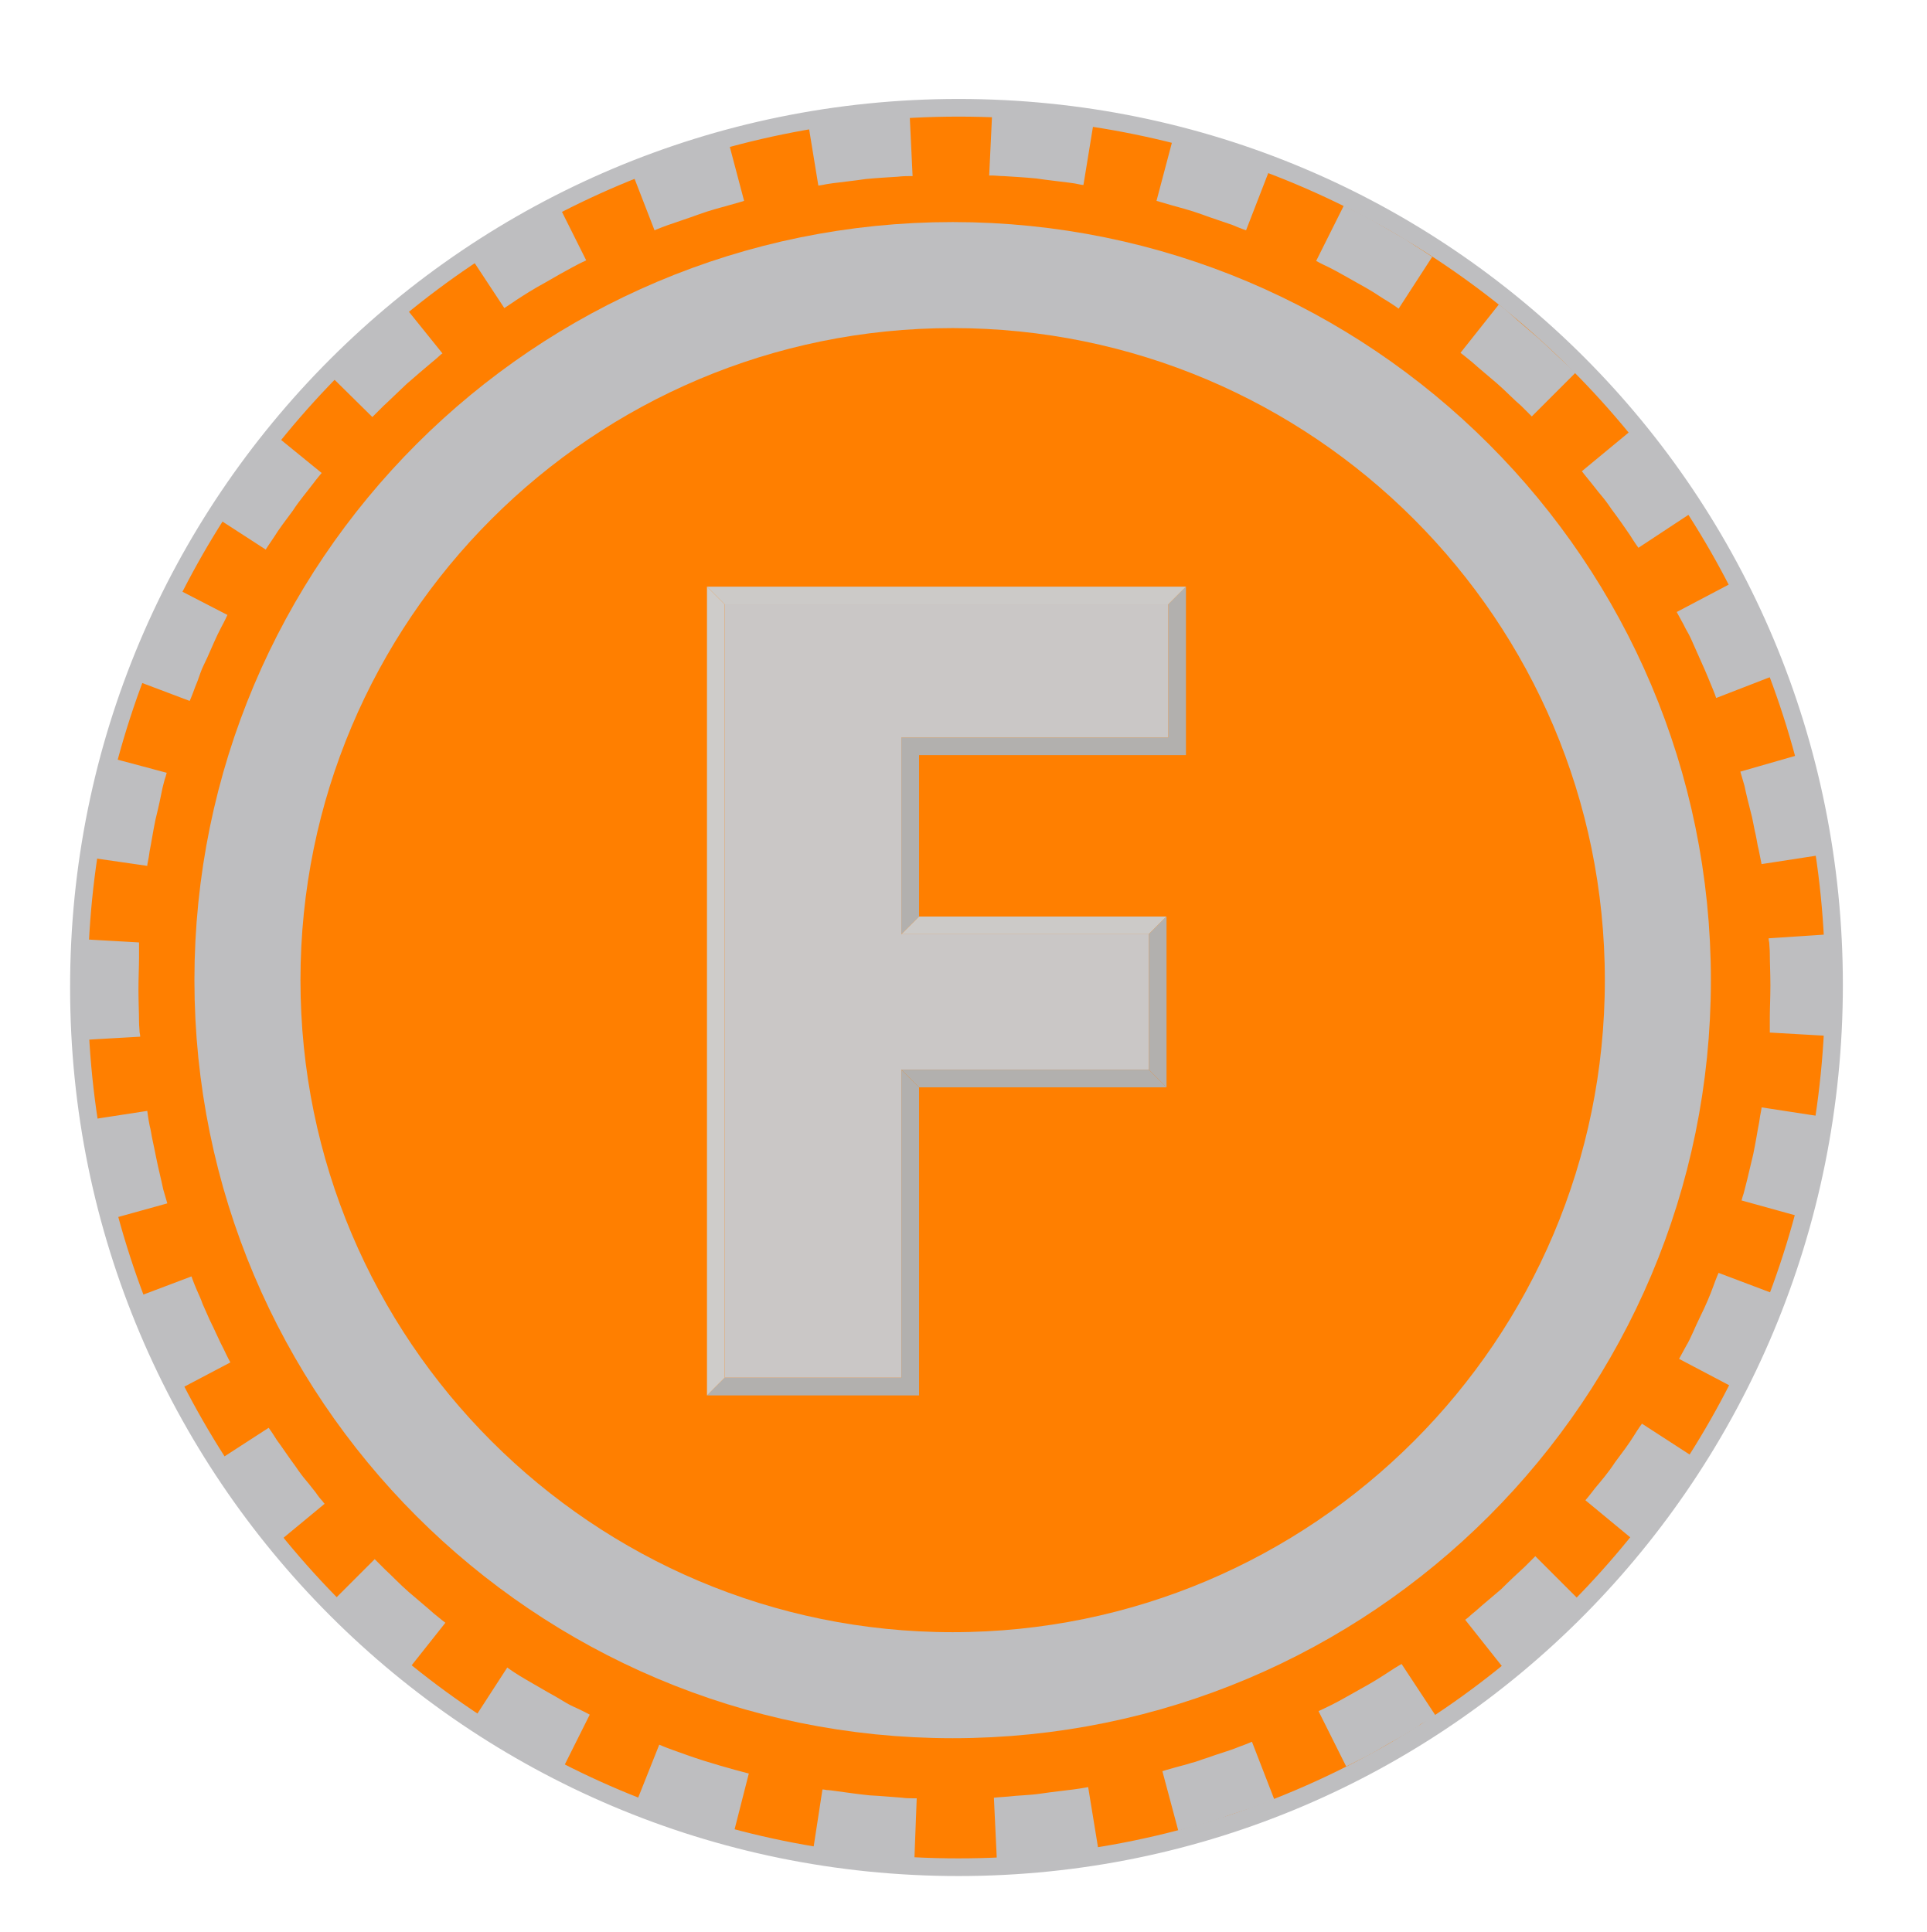
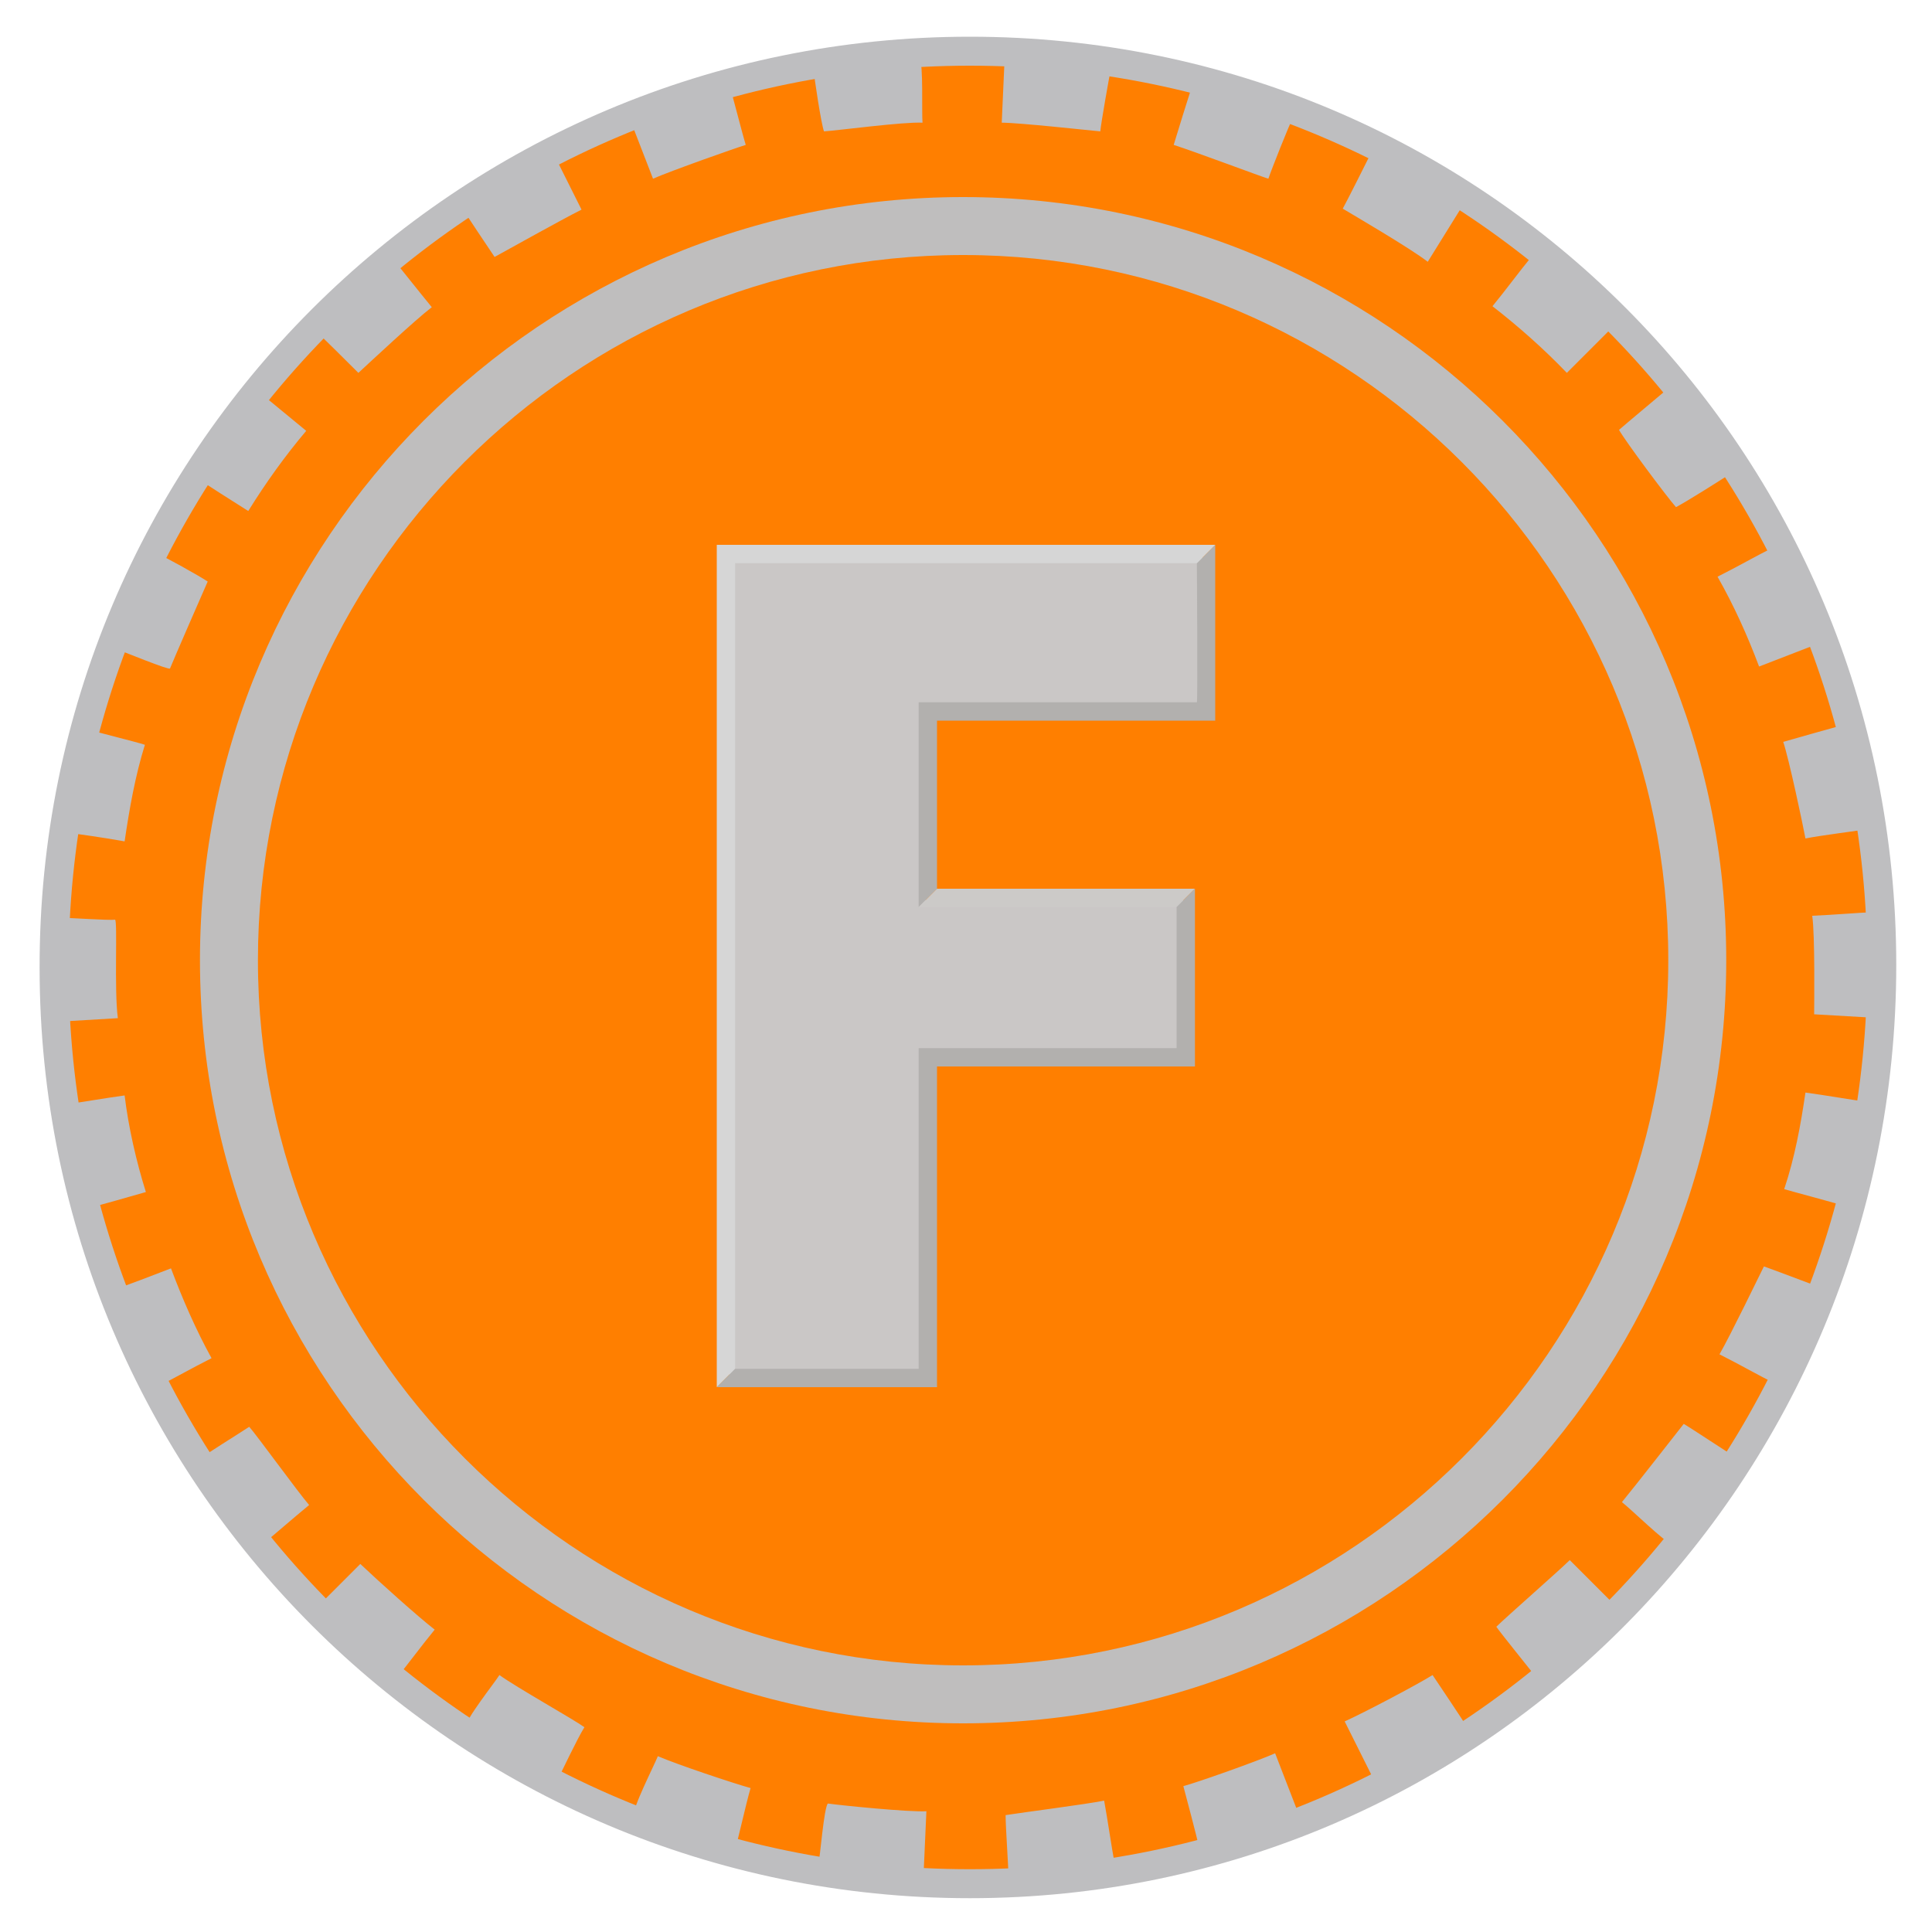
- <svg xmlns="http://www.w3.org/2000/svg" id="Layer_1" viewBox="0 0 327 328">
-   <style>.st1{fill:#bebec0}.st4{fill:#b2b0ae}.st5{fill:#cccac8}</style>
-   <path fill="#ff7f00" d="M162.5 17.8c82.5 0 148.8 66.9 148.8 149.4S245 316.5 162.5 316.5c-82.5 0-149.3-66.9-149.3-149.3C13.2 84.7 80 17.8 162.5 17.8z" />
-   <path d="M228.1 34.9l-4.7 9.4s.9.5 2.2 1.1c1.4.7 3.1 1.7 4.9 2.7.9.5 1.8 1 2.6 1.5s1.5 1 2.2 1.4c1.3.8 2.1 1.4 2.1 1.4l5.7-8.8s-.9-.6-2.3-1.5c-.7-.4-1.5-1-2.3-1.5-.9-.5-1.8-1-2.8-1.6-1.9-1.1-3.8-2.2-5.2-2.9-1.5-.7-2.4-1.2-2.4-1.2zM199 23.9l-2.7 10.2s1 .3 2.4.7c1.4.4 3.4.9 5.3 1.6 1.9.7 3.8 1.3 5.2 1.8 1.4.6 2.3.9 2.3.9l3.8-9.8-2.5-1c-1.5-.6-3.6-1.2-5.6-1.9-2-.7-4.1-1.2-5.7-1.7-1.4-.5-2.5-.8-2.5-.8zM168.4 19.3l-.5 10.5h.7c.4 0 1.1.1 1.8.1 1.5.1 3.5.2 5.5.4 2 .3 4 .5 5.5.7.8.1 1.4.2 1.8.3.4.1.7.1.7.1l1.7-10.4s-.3 0-.7-.1c-.5-.1-1.1-.2-1.9-.3-1.6-.2-3.8-.5-5.9-.8-2.2-.2-4.3-.3-5.9-.5-.8-.1-1.5-.1-2-.1-.5.1-.8.1-.8.1zM293.9 99l-9.3 4.9s.5.9 1.2 2.2c.3.7.8 1.4 1.2 2.3l1.2 2.7 1.2 2.7c.4.9.7 1.7 1 2.4.6 1.4.9 2.3.9 2.3l9.8-3.8-1-2.5c-.3-.8-.6-1.6-1-2.6-.4-.9-.9-1.9-1.3-2.9-.5-1-.9-2-1.3-2.9-.4-.9-.9-1.8-1.3-2.5-.8-1.3-1.3-2.3-1.3-2.3zM276.6 73.3l-8.1 6.7s.6.8 1.6 2c.5.6 1 1.3 1.6 2 .6.7 1.2 1.5 1.8 2.4 1.2 1.6 2.4 3.3 3.2 4.5.8 1.3 1.4 2.1 1.4 2.1l8.8-5.8s-.6-.9-1.5-2.3c-.9-1.3-2.2-3.1-3.5-4.8-.6-.9-1.3-1.7-1.9-2.5-.6-.8-1.2-1.5-1.7-2.2-1-1.3-1.7-2.1-1.7-2.1zM254.4 51.7l-6.5 8.2s.8.6 2 1.6c1.1 1 2.7 2.3 4.2 3.6 1.5 1.3 2.9 2.8 4.1 3.8l1.3 1.3.5.5 7.4-7.4-.5-.5c-.3-.3-.8-.8-1.4-1.3-1.2-1.1-2.7-2.6-4.4-4.1-1.6-1.4-3.3-2.8-4.5-3.9-1.3-1.2-2.2-1.8-2.2-1.8zM309.4 189.6L299 188s0 .2-.1.7c-.1.4-.2 1.1-.3 1.8-.3 1.5-.6 3.5-1 5.4-.5 2-.9 3.9-1.3 5.4-.2.7-.3 1.3-.5 1.8-.1.4-.2.7-.2.7l10.1 2.8s.1-.3.2-.7c.1-.5.3-1.1.5-1.9.4-1.6.9-3.7 1.4-5.8.4-2.1.8-4.3 1.1-5.9.1-.8.3-1.5.3-1.9.2-.5.2-.8.2-.8zM310.7 158.6l-10.5.7s0 .3.1.7c0 .4.1 1.1.1 1.8 0 1.5.1 3.5.1 5.5s-.1 4-.1 5.5v2.5l10.5.6v-.7c0-.5 0-1.1.1-2 0-1.6.1-3.8.1-6-.1-2.2-.1-4.3-.2-6 0-.8-.1-1.5-.1-2-.1-.4-.1-.6-.1-.6zM305.5 128.1l-10.1 2.9s.3 1 .7 2.4c.3 1.5.8 3.4 1.3 5.4l.3 1.5c.1.5.2 1 .3 1.4.2.9.3 1.8.5 2.5l.5 2.5 10.4-1.6s-.2-1.1-.5-2.7c-.1-.8-.3-1.7-.5-2.7l-.3-1.5c-.1-.5-.2-1-.4-1.6-.5-2.1-1-4.2-1.4-5.8-.5-1.7-.8-2.7-.8-2.7zM268 271.6l-7.4-7.4-.5.5-1.3 1.3c-1.1 1-2.6 2.4-4 3.8-1.5 1.3-3.1 2.6-4.2 3.6-.6.5-1.1.9-1.4 1.2-.4.3-.5.4-.5.4l6.5 8.2s.2-.2.6-.5c.4-.3.9-.7 1.5-1.2 1.2-1.1 2.9-2.5 4.5-3.9 1.6-1.5 3.2-3 4.3-4.1.6-.6 1.1-1 1.4-1.4l.5-.5zM287.5 247.4l-8.8-5.7s-.6.8-1.4 2.1c-.8 1.3-2 2.9-3.2 4.5-1.1 1.7-2.4 3.2-3.4 4.4-.9 1.2-1.6 2-1.6 2l8.1 6.7s.7-.8 1.7-2.1 2.4-2.9 3.6-4.7c1.2-1.8 2.6-3.5 3.4-4.9 1-1.4 1.6-2.3 1.6-2.3zM301.5 219.8l-9.8-3.7s-.4.9-.9 2.3-1.3 3.3-2.2 5.1c-.9 1.8-1.6 3.7-2.4 5-.7 1.3-1.2 2.2-1.2 2.2l9.3 4.9s.5-1 1.3-2.4 1.6-3.4 2.5-5.4c.9-2 1.7-4 2.3-5.5.7-1.5 1.1-2.5 1.1-2.5zM186.4 313.8l-1.7-10.4s-1 .2-2.5.4-3.5.4-5.5.7c-2 .3-4 .3-5.5.5-1.5.1-2.5.2-2.5.2l.5 10.5s1.1-.1 2.7-.2 3.8-.2 5.9-.5c2.1-.3 4.3-.5 5.9-.7 1.6-.3 2.7-.5 2.7-.5zM216.3 305.5l-3.8-9.8s-.9.4-2.3.9c-1.4.6-3.3 1.1-5.2 1.8-1 .3-1.9.7-2.8.9-.9.3-1.8.5-2.5.7-1.5.4-2.4.7-2.4.7l2.7 10.1s1-.3 2.6-.7c.8-.2 1.7-.5 2.7-.8 1-.3 2-.6 3-1 2-.7 4.1-1.3 5.6-1.9 1.3-.5 2.4-.9 2.4-.9zM243.7 291.3l-5.8-8.8s-.9.5-2.1 1.3c-.6.4-1.4.9-2.2 1.4-.8.5-1.7 1-2.6 1.5-1.8 1-3.5 2-4.9 2.7-1.4.7-2.3 1.1-2.3 1.1l4.7 9.4 2.4-1.2c1.5-.7 3.3-1.8 5.2-2.9.9-.5 1.9-1 2.8-1.6.9-.5 1.7-1 2.3-1.5 1.6-.8 2.5-1.4 2.5-1.4zM155.2 315.8l.4-10.5h-.7c-.4 0-1.1 0-1.8-.1-1.5-.1-3.5-.3-5.5-.4-2-.2-4-.5-5.5-.7-.7-.1-1.4-.2-1.8-.2-.4-.1-.7-.1-.7-.1l-1.6 10.4s.3 0 .7.1c.5.1 1.1.1 1.9.3 1.6.2 3.8.5 5.9.7 2.2.2 4.3.3 5.9.5.8.1 1.5.1 2 .1.5-.1.8-.1.8-.1zM95.4 300.5l4.7-9.4s-.9-.5-2.2-1.1c-.7-.3-1.5-.7-2.3-1.2-.8-.5-1.7-1-2.6-1.5-1.7-1-3.5-2-4.8-2.8-1.3-.8-2.1-1.4-2.1-1.4l-5.7 8.8s.9.6 2.3 1.5c1.3.9 3.2 2 5.1 3.1.9.5 1.9 1.1 2.8 1.6.9.5 1.7.9 2.5 1.3 1.4.6 2.3 1.1 2.3 1.1zM124.5 311.3l2.6-10.2s-3.9-1-7.7-2.2c-1.9-.6-3.8-1.3-5.2-1.8-1.4-.5-2.3-.9-2.3-.9L108 306l2.5 1c1.5.5 3.6 1.2 5.6 1.9 4.2 1.3 8.4 2.4 8.4 2.4zM29.8 236.2l9.3-4.9s-.5-.9-1.1-2.2c-.7-1.3-1.5-3.2-2.4-5l-1.2-2.7c-.3-.9-.7-1.7-1-2.4-.6-1.4-.9-2.3-.9-2.3l-9.8 3.7 1 2.5c.3.8.6 1.6 1 2.6.4.9.9 1.9 1.3 2.9.9 2 1.8 4 2.5 5.4.8 1.4 1.3 2.4 1.3 2.4zM47 262l8.1-6.7s-.2-.2-.4-.5c-.3-.3-.7-.8-1.1-1.4-.5-.6-1-1.3-1.6-2-.6-.7-1.2-1.5-1.8-2.4-1.2-1.6-2.3-3.3-3.2-4.5-.8-1.3-1.4-2.1-1.4-2.1l-8.8 5.7s.6.9 1.5 2.3c.9 1.3 2.2 3.1 3.4 4.9.6.9 1.3 1.7 1.9 2.5.6.8 1.2 1.5 1.7 2.2.5.6.9 1.2 1.2 1.5l.5.5zM69.1 283.7l6.5-8.2s-.8-.6-2-1.6c-1.1-1-2.7-2.3-4.2-3.6-1.5-1.3-2.9-2.8-4-3.8l-1.3-1.3-.5-.5-7.4 7.4.5.5 1.4 1.4c1.2 1.1 2.7 2.7 4.4 4.1 1.6 1.4 3.3 2.8 4.5 3.9 1.2 1 2.1 1.7 2.1 1.7zM14.6 145.5L25 147s0-.3.1-.7c.1-.4.2-1.1.3-1.8.3-1.5.6-3.5 1-5.4.5-2 .9-3.9 1.2-5.4.2-.7.3-1.3.5-1.8.1-.4.2-.7.2-.7l-10.1-2.7s-.1.3-.2.7c-.1.5-.3 1.1-.5 1.9-.4 1.6-.9 3.7-1.3 5.8-.4 2.1-.8 4.3-1.1 5.9-.1.8-.3 1.5-.3 1.9-.2.6-.2.8-.2.8zM13.3 176.6l10.5-.6s0-.3-.1-.7c0-.4-.1-1.1-.1-1.8 0-1.5-.1-3.5-.1-5.5s.1-4 .1-5.5v-1.8-.7l-10.5-.6s0 .3-.1.7c0 .5 0 1.2-.1 2 0 1.6-.1 3.8-.1 6 .1 2.2.1 4.3.1 6 0 .8 0 1.5.1 2 .2.2.3.5.3.5zM18.3 207.1l10.1-2.8s-.3-1-.7-2.4c-.3-1.5-.8-3.4-1.2-5.4-.2-1-.4-2-.6-2.9-.2-.9-.3-1.8-.5-2.5-.3-1.5-.4-2.5-.4-2.5l-10.4 1.6s.2 1.1.5 2.7c.1.8.3 1.7.5 2.7.2 1 .4 2.1.6 3.1.5 2.1 1 4.2 1.3 5.8.5 1.5.8 2.6.8 2.6zM55.7 63.4l7.5 7.4L65 69c1.1-1 2.5-2.4 4-3.8 1.5-1.3 3-2.6 4.2-3.6.6-.5 1.1-.9 1.4-1.2.3-.3.5-.4.5-.4l-6.6-8.2s-.2.2-.6.5c-.4.3-.9.7-1.5 1.2-1.2 1.1-2.9 2.5-4.5 3.9-1.6 1.5-3.1 3-4.3 4.1-1.2 1.1-1.9 1.9-1.9 1.9zM36.3 87.6l8.8 5.7s.5-.8 1.4-2.1c.8-1.3 2-2.9 3.2-4.5 1.1-1.7 2.4-3.2 3.3-4.4.9-1.2 1.6-2 1.6-2l-8.1-6.6s-.7.9-1.7 2.1c-1 1.3-2.4 3-3.6 4.7-1.2 1.8-2.5 3.5-3.4 4.9-.9 1.3-1.5 2.2-1.5 2.2zM22.4 115.3l9.8 3.7s.4-.9.9-2.3c.3-.7.6-1.5.9-2.4.3-.9.8-1.8 1.2-2.7.8-1.8 1.6-3.7 2.3-5 .7-1.3 1.1-2.2 1.1-2.2l-9.3-4.8-1.2 2.4c-.8 1.4-1.6 3.4-2.5 5.4-.4 1-.9 2-1.3 2.9-.4.9-.7 1.8-1 2.6-.5 1.4-.9 2.4-.9 2.4zM137.2 21.1l1.7 10.4s.2 0 .7-.1c.4-.1 1.1-.2 1.8-.3 1.5-.2 3.5-.4 5.5-.7 2-.2 4-.3 5.5-.4.8-.1 1.4-.1 1.8-.1h.7l-.5-10.5h-.7c-.5 0-1.1.1-2 .1-1.6.1-3.8.3-5.9.5-2.1.3-4.3.5-5.9.8-.8.1-1.5.2-1.9.3-.5-.1-.8 0-.8 0zM107.3 29.3l3.8 9.8s.9-.4 2.3-.9 3.3-1.1 5.2-1.8c1.9-.7 3.9-1.2 5.3-1.6 1.5-.4 2.4-.7 2.4-.7l-2.7-10.2s-1 .3-2.6.7c-1.6.5-3.7 1-5.7 1.7-2.1.7-4.1 1.4-5.6 1.9-1.4.7-2.4 1.1-2.4 1.1zM79.8 43.5l5.8 8.8s.8-.5 2.1-1.4c.6-.4 1.4-.9 2.2-1.4.8-.5 1.7-1 2.6-1.5 1.7-1 3.5-2 4.8-2.7 1.3-.7 2.2-1.1 2.2-1.1l-4.7-9.4-2.4 1.2c-1.5.7-3.3 1.8-5.2 2.9-.9.5-1.9 1.1-2.8 1.6-.9.5-1.7 1.1-2.3 1.5-1.4.9-2.3 1.5-2.3 1.5z" class="st1" />
-   <path fill="none" stroke="#bebec0" stroke-miterlimit="10" stroke-width="3" d="M162.7 18.3c82.5 0 148.6 66.4 148.6 148.9S245.2 317 162.7 317 13.4 250.1 13.4 167.7C13.3 85.2 80.2 18.3 162.7 18.3z" />
-   <g>
-     <path fill="#bcbab8" d="M156 155.6h42-42z" />
-     <path d="M198.3 102.6l3-3v28.6l-3-3zM198.3 125.2l3 3H156l-3-3zM153 125.2l3 3v27.4l-3 3z" class="st4" />
-     <path d="M153 158.6l3-3h42l-3 3z" class="st5" />
-     <path d="M195 158.6l3-3v29l-3-3z" class="st4" />
-     <path fill="#cac7c6" d="M198.3 102.6v22.6H153v33.4h42v23h-42v52.3h-30V102.6z" />
-     <path d="M153 181.6l3 3v52.3l-3-3zM153 233.9l3 3h-36l3-3z" class="st4" />
-     <path fill="#ceccca" d="M123 233.9l-3 3V99.6l3 3z" />
-     <path d="M123 102.6l-3-3h81.3l-3 3z" class="st5" />
-     <path d="M195 181.6l3 3h-42l-3-3z" class="st4" />
-   </g>
-   <g>
-     <circle cx="161.7" cy="166.4" r="119.7" fill="none" stroke="#bebec0" stroke-miterlimit="10" stroke-width="18" />
-   </g>
+ <svg xmlns="http://www.w3.org/2000/svg" id="Layer_1" viewBox="0 0 200 200">
+   <style>.st1{fill:#bebec0}.st4{fill:#b2b0ae}</style>
+   <path fill="#ff7f00" d="M100.2 5.5c52.3 0 94.3 42.3 94.3 94.5s-42 94.5-94.3 94.5S5.5 152.2 5.5 100 47.9 5.5 100.2 5.5z" />
+   <path d="M141.9 15.9c-.4.8-2.5 5-2.9 5.7 1 .6 7 4.1 8.8 5.5.5-.8 3.1-5 3.6-5.8-.7-.7-7.9-4.9-9.5-5.4zm-18.5-7c-.3.9-1.6 5.1-1.9 6.1 2.2.7 9.1 3.3 9.8 3.5.3-.9 2.2-5.7 2.5-6.2-.1-.6-8-2.7-10.4-3.4zM104 6c-.1 2.2-.2 4.4-.3 6.7 1.8 0 9.1.8 10.2.9.1-1 .9-5.5 1.1-6.5-3.5-.6-7.6-1.7-11-1.1zm79.7 50.6c-2 1-3.9 2.1-5.9 3.1 1.7 3 3.1 6.1 4.3 9.3 2.1-.8 4.1-1.6 6.2-2.4-1.4-3.5-2.9-6.8-4.6-10zm-11-16.4c-1.3 1.1-4.3 3.6-5.1 4.3.6 1.1 5 7 5.9 8 1.3-.7 4.3-2.6 5.7-3.5-2-3-4.2-6-6.5-8.8zm-14.1-13.7c-1.4 1.7-2.7 3.5-4.1 5.2 2.7 2.1 5.3 4.4 7.7 6.9l4.7-4.7c0-.6-6.7-6.2-8.3-7.4zm34.9 87.6c-2.2-.3-4.4-.7-6.6-1-.5 3.4-1.1 6.7-2.2 10 1 .3 5.6 1.5 6.4 1.8.3-.7 2-8.8 2.4-10.8zm.8-19.7c-2.2.1-4.4.3-6.7.4.3 2 .2 9.4.2 10.2 1.5.1 5.5.3 6.7.4-.1-3.6.4-7.4-.2-11zM191 75c-2.2.6-4.3 1.2-6.4 1.8.6 1.8 2 8.4 2.3 10 1.4-.3 5.5-.8 6.6-1-.6-3.6-1.4-7.2-2.5-10.8zm-23.8 91.2l-4.7-4.7c-1 1-6.7 6-7.6 6.9.4.6 3.4 4.3 4.1 5.2 2.9-2.4 5.7-4.8 8.2-7.4zm12.4-15.4c-.7-.4-4.6-3-5.3-3.4-.4.5-5 6.4-6.4 8.1.8.6 4.6 4.3 5.1 4.3 1-.2 5.7-7.6 6.6-9zm8.9-17.5c-.8-.3-5.3-2-5.9-2.2-.4.8-3.5 7.2-4.6 9.1 2 1 3.9 2.1 5.9 3.1 1.7-3.3 3.2-6.6 4.6-10zM115.4 193c-.4-2.2-.7-4.4-1.1-6.6-2 .4-8.3 1.2-10.2 1.5 0 1.3.3 5.4.3 6.4 3.8-.4 7.4-.7 11-1.3zm19-5.3c-.8-2.1-1.6-4.1-2.4-6.2-1.8.8-8 3-9.5 3.4.3 1.1 1.4 5.3 1.6 6.2 3.4-1.1 6.9-2.1 10.3-3.4zm17.4-9c-.4-.7-2.9-4.4-3.5-5.3-1.6 1-7.1 3.9-9.1 4.8l3 6c3.3-1.7 6.5-3.6 9.6-5.5zm-56.2 15.5c.1-2.2.2-4.4.3-6.7-1.8.1-8.8-.6-10.2-.8-.4.4-.8 5.5-1 6.5 3.4.5 7.4 1.5 10.9 1zm-38-9.7c.4-.8 2.2-4.6 2.9-5.7-1.1-.8-7-4.1-8.8-5.4-.5.8-3.6 4.7-3.5 5.4 0 .9 7.8 5.7 9.4 5.7zm18.5 6.9c.3-.9 1.1-4.6 1.6-6.3-1.8-.5-7.5-2.4-9.6-3.3-.4 1-2.7 5.5-2.5 6.2.2.5 8.2 2.8 10.5 3.4zM16 143.7c2-1 3.9-2.1 5.9-3.1-1.6-2.9-3-6.1-4.2-9.3-2.1.8-4.1 1.6-6.2 2.3.5 1.5 3.8 10.1 4.5 10.1zm10.9 16.4c1.7-1.4 3.4-2.9 5.1-4.3-1.2-1.4-5.4-7.2-6.2-8.1-.9.6-4.6 2.9-5.4 3.5 1.2 1.8 5.8 8.9 6.5 8.9zm14 13.8c1.4-1.7 2.7-3.5 4.1-5.2-1.8-1.4-5.8-5-7.7-6.8l-4.6 4.6c2.6 2.6 5.4 5.1 8.2 7.4zM6.3 86.1c2.2.3 4.4.6 6.6 1 .5-3.4 1.1-6.8 2.1-10-.9-.3-5-1.3-6.3-1.7-.4.7-1.9 8.6-2.4 10.7zm-.8 19.7l6.7-.4c-.4-3 0-10.2-.3-10.2-.6.1-4.6-.2-5.9-.2-1 0-.7-.1-.7 1 0 2 .2 8.7.2 9.8zm3.2 19.4c2.2-.6 4.3-1.2 6.4-1.8-1-3.2-1.8-6.7-2.2-10-2.2.3-4.4.7-6.6 1 .7 3.7 1.4 7.3 2.4 10.8zM32.4 34c.8.7 4 3.9 4.7 4.6 1.3-1.2 5.9-5.5 7.6-6.8-1.4-1.7-2.8-3.5-4.2-5.2-1.2 1.1-8.1 6.5-8.1 7.4zM20.1 49.3c1.8 1.2 3.7 2.4 5.6 3.6 1.8-2.9 3.8-5.7 6-8.3l-5.1-4.2c-1.2 1.6-6.5 7.8-6.5 8.9zm-8.8 17.6c1.6.6 6.2 2.5 6.3 2.3.4-1 3.5-8.1 3.9-9-.9-.6-4.3-2.5-5.8-3.2-.7 1.3-4.2 9.9-4.4 9.9zM84.2 7.1c.1 1 .8 5.7 1.1 6.5 1.5-.1 8.2-1 10.2-.9-.1-1 .1-6.1-.3-6.6-.6-.6-9.1 1-11 1zm-19 5.2c.8 2.1 1.6 4.1 2.4 6.2 1.8-.8 8.6-3.2 9.6-3.5-.4-1.3-1.4-5.3-1.7-6.2-3.5 1.1-7 2.1-10.3 3.5zm-17.5 9c.4.7 2.9 4.4 3.5 5.3 1.1-.6 7-3.9 9-4.9l-3-6c-1.5.8-2.9 1.5-4.4 2.3-.6.5-4.7 3.5-5.1 3.3z" class="st1" />
+   <path fill="none" stroke="#bebec0" stroke-miterlimit="10" stroke-width="3" d="M100.4 5.3c52.4 0 94.4 42.2 94.4 94.6s-42 95.1-94.4 95.1-94.8-42.5-94.8-94.8C5.5 47.8 48 5.3 100.4 5.3z" />
+   <path fill="#cac7c6" d="M124.5 57.7v15.6H95.8v19.9h26.7v15.9H95.8v33.2H75.5V57.7h49z" />
+   <path d="M123.9 58.3l1.9-1.9v18.2H97V92l-1.9 1.9V72.7h28.8c.1-.1 0-14.4 0-14.4z" class="st4" />
+   <path fill="#cccac8" d="M95.1 93.9L97 92h26.7l-1.9 1.9H95.1z" />
+   <path fill="#d6d6d6" d="M74.2 56.4v87.2l1.9-1.9V58.3h47.8l1.9-1.9H74.2z" />
+   <path d="M121.8 93.9v14.6H95.1v33.2h-19l-1.9 1.9H97v-33.2h26.7V92l-1.9 1.9z" class="st4" />
+   <path d="M99.7 178.4c-43.6 0-79-35.4-79-79s35.4-79 79-79 79 35.4 79 79-35.4 79-79 79zm0-152c-40.3 0-73 32.8-73 73s32.8 73 73 73c40.3 0 73-32.8 73-73s-32.7-73-73-73z" class="st1" opacity=".99" />
</svg>
